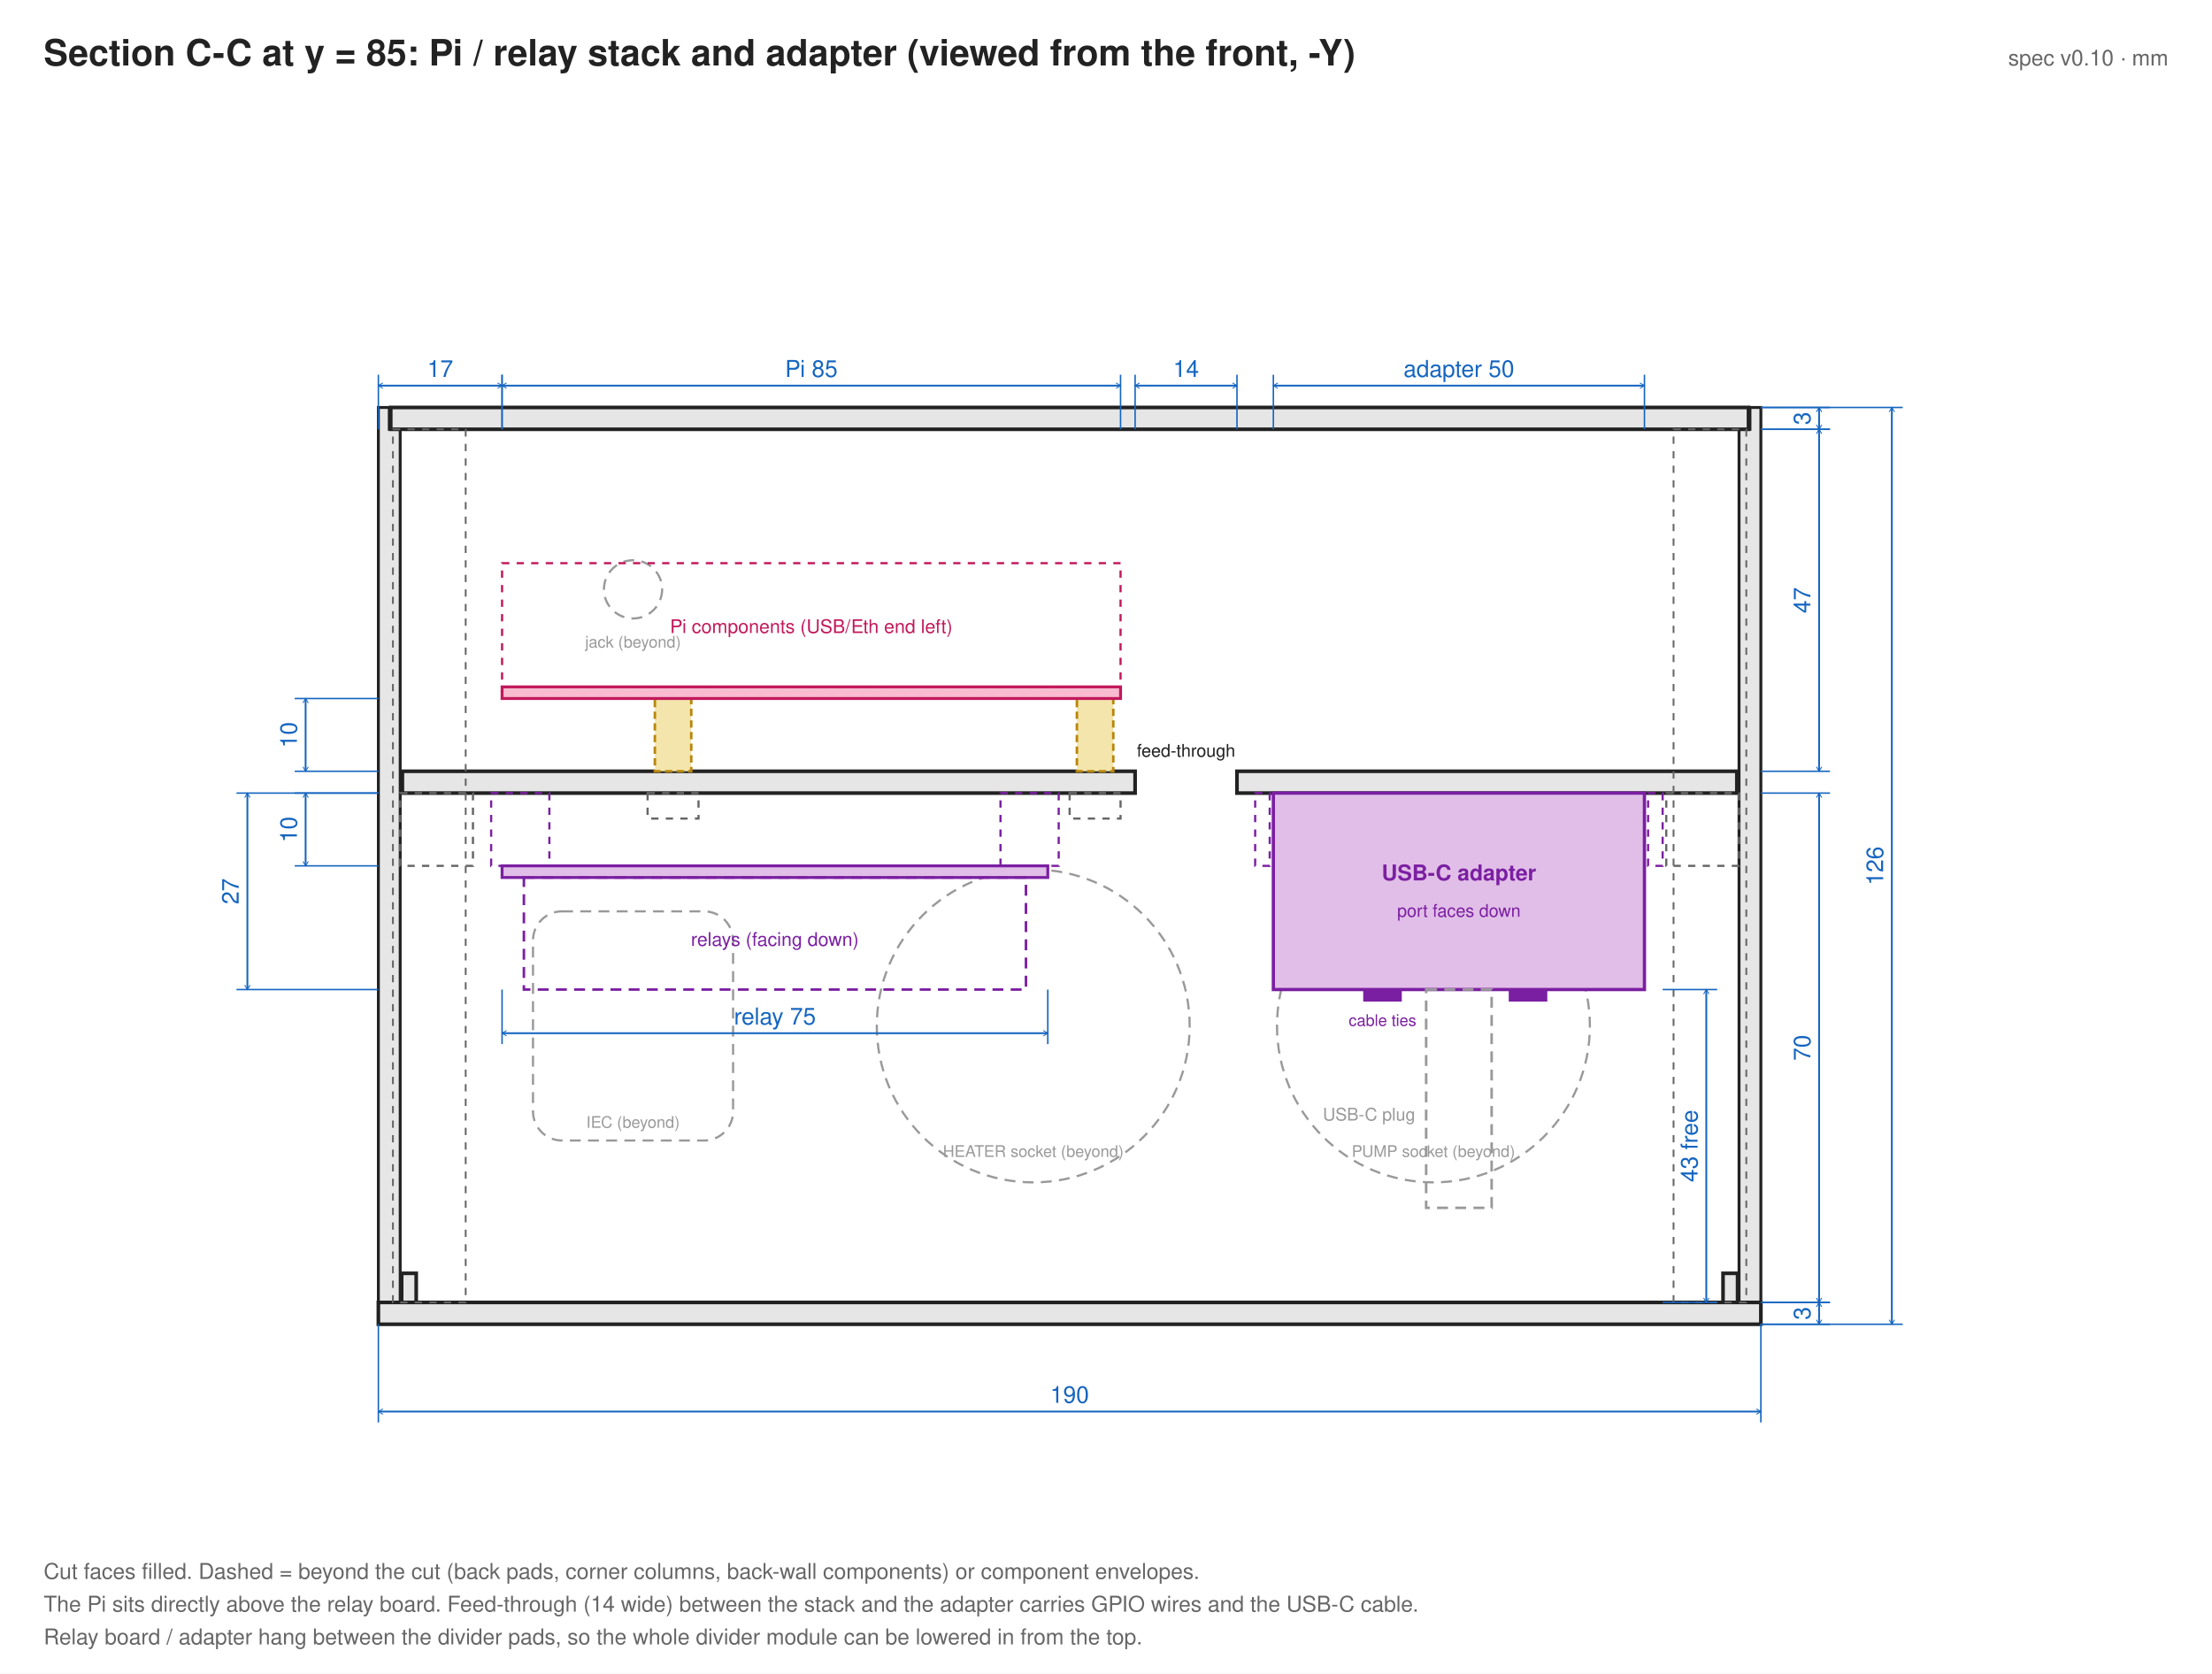
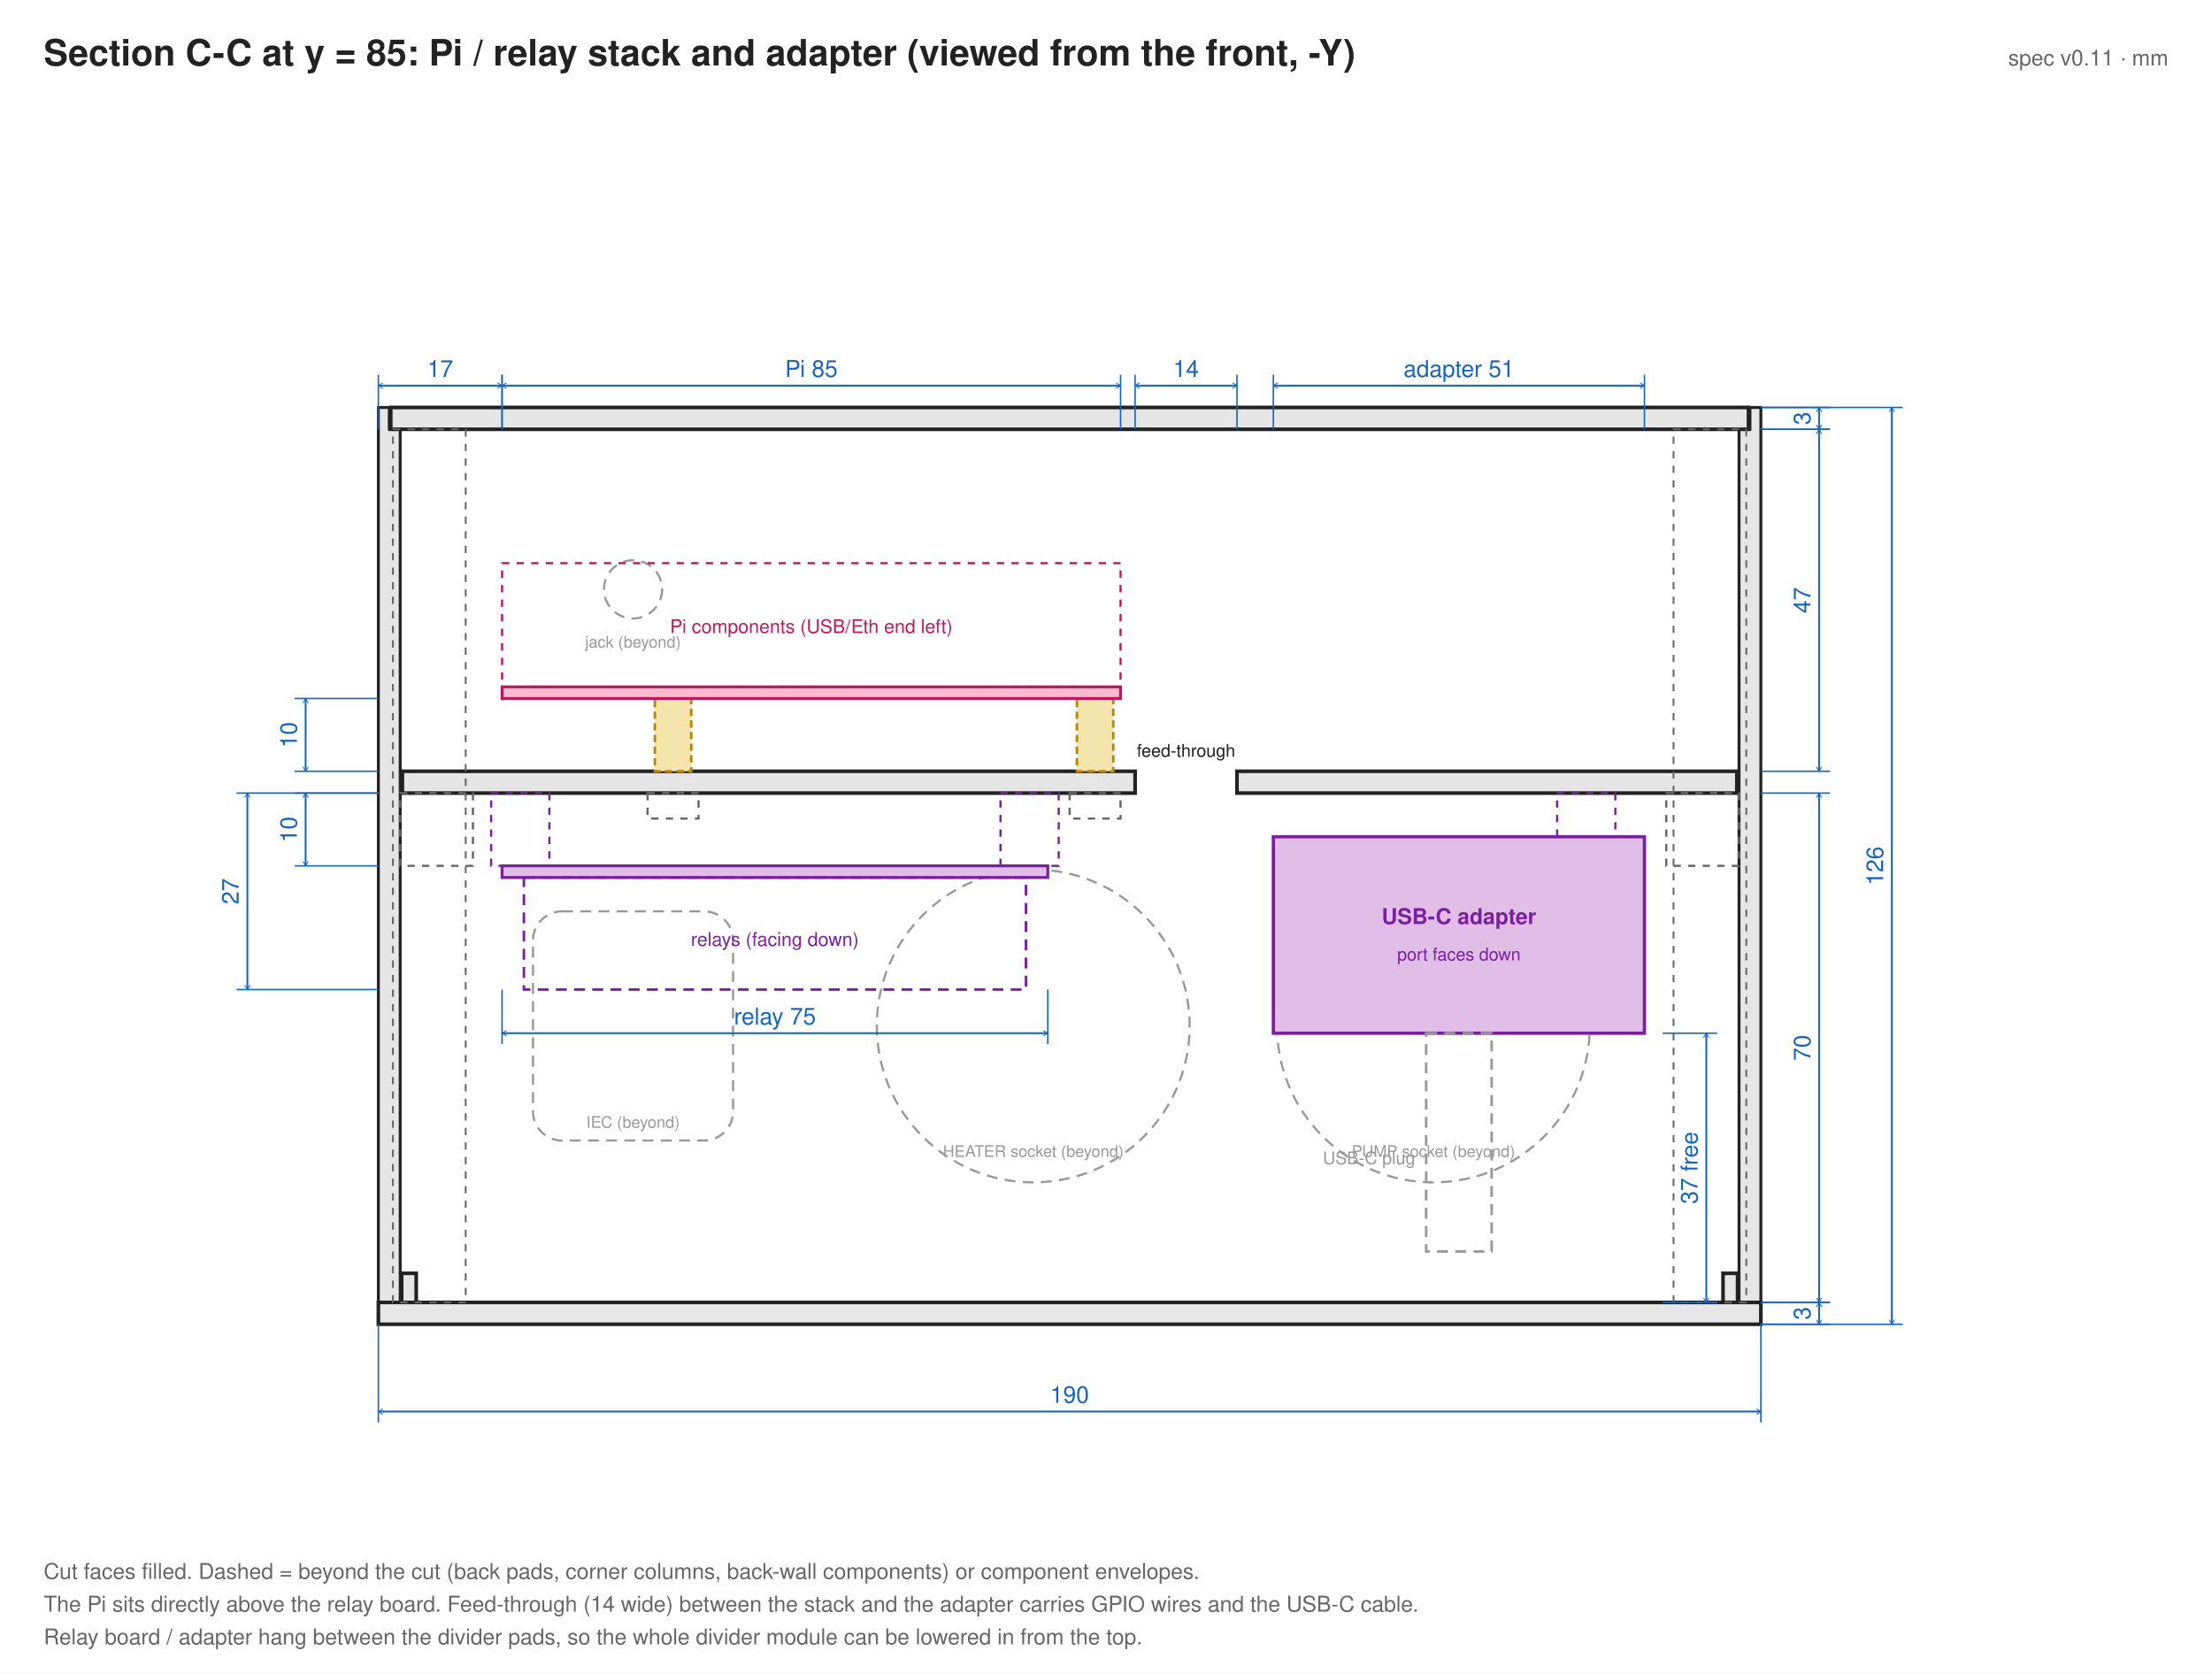
<svg xmlns="http://www.w3.org/2000/svg" width="912" height="690" viewBox="0 0 304.00 230.00">
  <defs>
    <marker id="a" viewBox="0 0 10 10" refX="5" refY="5" markerWidth="5" markerHeight="5" orient="auto-start-reverse">
      <path d="M0,2 L5,5 L0,8" fill="none" stroke="#1565c0" />
    </marker>
  </defs>
  <rect width="100%" height="100%" fill="#fff" />
  <text x="6" y="9" font-size="5" font-weight="bold" font-family="Helvetica, Arial, sans-serif" fill="#222">Section C-C at y = 85: Pi / relay stack and adapter (viewed from the front, -Y)</text>
-   <text x="298.00" y="9" font-size="3" text-anchor="end" fill="#666" font-family="Helvetica, Arial, sans-serif">spec v0.10 · mm</text>
+   <text x="298.00" y="9" font-size="3" text-anchor="end" fill="#666" font-family="Helvetica, Arial, sans-serif">spec v0.11 · mm</text>
  <polygon points="52.00,179.00 55.00,179.00 55.00,59.00 53.50,59.00 53.50,56.00 52.00,56.00" fill="#e6e6e6" stroke="#222" stroke-width="0.4" />
  <rect x="55.20" y="175.00" width="2.00" height="4.00" rx="0" fill="#e6e6e6" stroke="#222" stroke-width="0.5" />
  <polygon points="242.00,179.00 239.00,179.00 239.00,59.00 240.50,59.00 240.50,56.00 242.00,56.00" fill="#e6e6e6" stroke="#222" stroke-width="0.4" />
  <rect x="236.80" y="175.00" width="2.00" height="4.00" rx="0" fill="#e6e6e6" stroke="#222" stroke-width="0.5" />
  <rect x="52.00" y="179.00" width="190.00" height="3.00" rx="0" fill="#e6e6e6" stroke="#222" stroke-width="0.5" />
  <rect x="53.70" y="56.00" width="186.60" height="3.00" rx="0" fill="#e6e6e6" stroke="#222" stroke-width="0.5" />
  <line x1="242.00" y1="182.00" x2="251.50" y2="182.00" stroke="#1565c0" stroke-width="0.2" />
  <line x1="242.00" y1="179.00" x2="251.50" y2="179.00" stroke="#1565c0" stroke-width="0.2" />
  <line x1="250.00" y1="182.00" x2="250.00" y2="179.00" stroke="#1565c0" stroke-width="0.25" marker-start="url(#a)" marker-end="url(#a)" />
  <text x="248.80" y="180.50" font-size="3.2" fill="#1565c0" text-anchor="middle" font-weight="normal" font-family="Helvetica, Arial, sans-serif" transform="rotate(-90 248.80 180.50)">3</text>
  <line x1="242.00" y1="179.00" x2="251.50" y2="179.00" stroke="#1565c0" stroke-width="0.2" />
  <line x1="242.00" y1="109.00" x2="251.50" y2="109.00" stroke="#1565c0" stroke-width="0.2" />
  <line x1="250.00" y1="179.00" x2="250.00" y2="109.00" stroke="#1565c0" stroke-width="0.25" marker-start="url(#a)" marker-end="url(#a)" />
  <text x="248.80" y="144.00" font-size="3.2" fill="#1565c0" text-anchor="middle" font-weight="normal" font-family="Helvetica, Arial, sans-serif" transform="rotate(-90 248.80 144.00)">70</text>
  <line x1="242.00" y1="106.00" x2="251.50" y2="106.00" stroke="#1565c0" stroke-width="0.2" />
  <line x1="242.00" y1="59.00" x2="251.50" y2="59.00" stroke="#1565c0" stroke-width="0.2" />
  <line x1="250.00" y1="106.00" x2="250.00" y2="59.00" stroke="#1565c0" stroke-width="0.25" marker-start="url(#a)" marker-end="url(#a)" />
  <text x="248.80" y="82.50" font-size="3.2" fill="#1565c0" text-anchor="middle" font-weight="normal" font-family="Helvetica, Arial, sans-serif" transform="rotate(-90 248.80 82.50)">47</text>
  <line x1="242.00" y1="59.00" x2="251.50" y2="59.00" stroke="#1565c0" stroke-width="0.2" />
  <line x1="242.00" y1="56.00" x2="251.50" y2="56.00" stroke="#1565c0" stroke-width="0.2" />
  <line x1="250.00" y1="59.00" x2="250.00" y2="56.00" stroke="#1565c0" stroke-width="0.25" marker-start="url(#a)" marker-end="url(#a)" />
  <text x="248.80" y="57.50" font-size="3.2" fill="#1565c0" text-anchor="middle" font-weight="normal" font-family="Helvetica, Arial, sans-serif" transform="rotate(-90 248.80 57.50)">3</text>
  <line x1="242.00" y1="182.00" x2="261.50" y2="182.00" stroke="#1565c0" stroke-width="0.2" />
  <line x1="242.00" y1="56.00" x2="261.50" y2="56.00" stroke="#1565c0" stroke-width="0.2" />
  <line x1="260.00" y1="182.00" x2="260.00" y2="56.00" stroke="#1565c0" stroke-width="0.25" marker-start="url(#a)" marker-end="url(#a)" />
  <text x="258.80" y="119.00" font-size="3.2" fill="#1565c0" text-anchor="middle" font-weight="normal" font-family="Helvetica, Arial, sans-serif" transform="rotate(-90 258.80 119.00)">126</text>
  <line x1="52.00" y1="182.00" x2="52.00" y2="195.50" stroke="#1565c0" stroke-width="0.2" />
  <line x1="242.00" y1="182.00" x2="242.00" y2="195.50" stroke="#1565c0" stroke-width="0.2" />
  <line x1="52.00" y1="194.00" x2="242.00" y2="194.00" stroke="#1565c0" stroke-width="0.25" marker-start="url(#a)" marker-end="url(#a)" />
  <text x="147.00" y="192.80" font-size="3.2" fill="#1565c0" text-anchor="middle" font-weight="normal" font-family="Helvetica, Arial, sans-serif">190</text>
  <rect x="55.30" y="106.00" width="100.70" height="3.00" rx="0" fill="#e6e6e6" stroke="#222" stroke-width="0.5" />
  <rect x="170.00" y="106.00" width="68.70" height="3.00" rx="0" fill="#e6e6e6" stroke="#222" stroke-width="0.5" />
  <text x="163.00" y="104.00" font-size="2.4" fill="#222" text-anchor="middle" font-weight="normal" font-family="Helvetica, Arial, sans-serif">feed-through</text>
  <rect x="55.00" y="109.00" width="10.00" height="10.00" rx="0" fill="none" stroke="#666" stroke-width="0.3" stroke-dasharray="1 1" />
  <rect x="229.00" y="109.00" width="10.00" height="10.00" rx="0" fill="none" stroke="#666" stroke-width="0.3" stroke-dasharray="1 1" />
  <rect x="54.00" y="59.00" width="10.00" height="120.00" rx="0" fill="none" stroke="#666" stroke-width="0.25" stroke-dasharray="1 1" />
  <rect x="230.00" y="59.00" width="10.00" height="120.00" rx="0" fill="none" stroke="#666" stroke-width="0.25" stroke-dasharray="1 1" />
  <rect x="120.50" y="119.50" width="43.00" height="43.00" rx="21.5" fill="none" stroke="#999" stroke-width="0.3" stroke-dasharray="1.5 1" />
  <text x="142.00" y="159.00" font-size="2.2" fill="#999" text-anchor="middle" font-weight="normal" font-family="Helvetica, Arial, sans-serif">HEATER socket (beyond)</text>
  <rect x="175.50" y="119.50" width="43.00" height="43.00" rx="21.5" fill="none" stroke="#999" stroke-width="0.3" stroke-dasharray="1.5 1" />
  <text x="197.00" y="159.00" font-size="2.2" fill="#999" text-anchor="middle" font-weight="normal" font-family="Helvetica, Arial, sans-serif">PUMP socket (beyond)</text>
  <rect x="73.25" y="125.25" width="27.50" height="31.50" rx="4" fill="none" stroke="#999" stroke-width="0.3" stroke-dasharray="1.5 1" />
  <text x="87.00" y="155.00" font-size="2.2" fill="#999" text-anchor="middle" font-weight="normal" font-family="Helvetica, Arial, sans-serif">IEC (beyond)</text>
  <circle cx="87.00" cy="81.00" r="4" fill="none" stroke="#999" stroke-width="0.3" stroke-dasharray="1.5 1" />
  <text x="87.00" y="89.00" font-size="2.2" fill="#999" text-anchor="middle" font-weight="normal" font-family="Helvetica, Arial, sans-serif">jack (beyond)</text>
  <rect x="90.00" y="96.00" width="5.00" height="10.00" rx="0" fill="#f3e5ab" stroke="#b8860b" stroke-width="0.35" stroke-dasharray="1 0.6" />
  <rect x="89.00" y="109.00" width="7.00" height="3.50" rx="0" fill="none" stroke="#666" stroke-width="0.3" stroke-dasharray="1 1" />
  <rect x="148.00" y="96.00" width="5.00" height="10.00" rx="0" fill="#f3e5ab" stroke="#b8860b" stroke-width="0.35" stroke-dasharray="1 0.6" />
  <rect x="147.00" y="109.00" width="7.00" height="3.50" rx="0" fill="none" stroke="#666" stroke-width="0.3" stroke-dasharray="1 1" />
  <rect x="69.00" y="94.40" width="85.00" height="1.60" rx="0" fill="#f8bbd0" stroke="#c2185b" stroke-width="0.4" />
  <rect x="69.00" y="77.40" width="85.00" height="17.00" rx="0" fill="none" stroke="#c2185b" stroke-width="0.3" stroke-dasharray="1 1" />
  <text x="111.50" y="87.00" font-size="2.6" fill="#c2185b" text-anchor="middle" font-weight="normal" font-family="Helvetica, Arial, sans-serif">Pi components (USB/Eth end left)</text>
  <rect x="67.50" y="109.00" width="8.00" height="10.00" rx="0" fill="none" stroke="#7b1fa2" stroke-width="0.3" stroke-dasharray="1 1" />
  <rect x="137.50" y="109.00" width="8.00" height="10.00" rx="0" fill="none" stroke="#7b1fa2" stroke-width="0.3" stroke-dasharray="1 1" />
  <rect x="69.00" y="119.00" width="75.00" height="1.60" rx="0" fill="#e1bee7" stroke="#7b1fa2" stroke-width="0.4" />
  <rect x="72.00" y="120.60" width="69.00" height="15.40" rx="0" fill="none" stroke="#7b1fa2" stroke-width="0.35" stroke-dasharray="1.5 1" />
  <text x="106.50" y="130.00" font-size="2.6" fill="#7b1fa2" text-anchor="middle" font-weight="normal" font-family="Helvetica, Arial, sans-serif">relays (facing down)</text>
-   <rect x="172.50" y="109.00" width="2.00" height="10.00" rx="0" fill="none" stroke="#7b1fa2" stroke-width="0.3" stroke-dasharray="1 1" />
-   <rect x="226.50" y="109.00" width="2.00" height="10.00" rx="0" fill="none" stroke="#7b1fa2" stroke-width="0.3" stroke-dasharray="1 1" />
-   <rect x="175.00" y="109.00" width="51.00" height="27.00" rx="0" fill="#e1bee7" stroke="#7b1fa2" stroke-width="0.45" />
-   <text x="200.50" y="121.00" font-size="3" fill="#7b1fa2" text-anchor="middle" font-weight="bold" font-family="Helvetica, Arial, sans-serif">USB-C adapter</text>
-   <text x="200.50" y="126.00" font-size="2.4" fill="#7b1fa2" text-anchor="middle" font-weight="normal" font-family="Helvetica, Arial, sans-serif">port faces down</text>
-   <rect x="187.50" y="136.00" width="5.00" height="1.50" rx="0" fill="#7b1fa2" stroke="#7b1fa2" stroke-width="0.3" />
-   <rect x="207.50" y="136.00" width="5.00" height="1.50" rx="0" fill="#7b1fa2" stroke="#7b1fa2" stroke-width="0.3" />
-   <text x="190.00" y="141.00" font-size="2.2" fill="#7b1fa2" text-anchor="middle" font-weight="normal" font-family="Helvetica, Arial, sans-serif">cable ties</text>
-   <rect x="196.00" y="136.00" width="9.00" height="30.00" rx="0" fill="none" stroke="#999" stroke-width="0.35" stroke-dasharray="1.5 1" />
-   <text x="194.50" y="154.00" font-size="2.4" fill="#999" text-anchor="end" font-weight="normal" font-family="Helvetica, Arial, sans-serif">USB-C plug</text>
+   <rect x="214.00" y="109.00" width="8.00" height="6.00" rx="0" fill="none" stroke="#7b1fa2" stroke-width="0.3" stroke-dasharray="1 1" />
+   <rect x="175.00" y="115.00" width="51.00" height="27.00" rx="0" fill="#e1bee7" stroke="#7b1fa2" stroke-width="0.45" />
+   <text x="200.50" y="127.00" font-size="3" fill="#7b1fa2" text-anchor="middle" font-weight="bold" font-family="Helvetica, Arial, sans-serif">USB-C adapter</text>
+   <text x="200.50" y="132.00" font-size="2.4" fill="#7b1fa2" text-anchor="middle" font-weight="normal" font-family="Helvetica, Arial, sans-serif">port faces down</text>
+   <rect x="196.00" y="142.00" width="9.00" height="30.00" rx="0" fill="none" stroke="#999" stroke-width="0.35" stroke-dasharray="1.5 1" />
+   <text x="194.50" y="160.00" font-size="2.4" fill="#999" text-anchor="end" font-weight="normal" font-family="Helvetica, Arial, sans-serif">USB-C plug</text>
  <line x1="52.00" y1="59.00" x2="52.00" y2="51.50" stroke="#1565c0" stroke-width="0.2" />
  <line x1="69.00" y1="59.00" x2="69.00" y2="51.50" stroke="#1565c0" stroke-width="0.2" />
  <line x1="52.00" y1="53.00" x2="69.00" y2="53.00" stroke="#1565c0" stroke-width="0.25" marker-start="url(#a)" marker-end="url(#a)" />
  <text x="60.50" y="51.80" font-size="3.2" fill="#1565c0" text-anchor="middle" font-weight="normal" font-family="Helvetica, Arial, sans-serif">17</text>
  <line x1="69.00" y1="59.00" x2="69.00" y2="51.50" stroke="#1565c0" stroke-width="0.2" />
  <line x1="154.00" y1="59.00" x2="154.00" y2="51.50" stroke="#1565c0" stroke-width="0.2" />
  <line x1="69.00" y1="53.00" x2="154.00" y2="53.00" stroke="#1565c0" stroke-width="0.25" marker-start="url(#a)" marker-end="url(#a)" />
  <text x="111.50" y="51.80" font-size="3.2" fill="#1565c0" text-anchor="middle" font-weight="normal" font-family="Helvetica, Arial, sans-serif">Pi 85</text>
  <line x1="156.00" y1="59.00" x2="156.00" y2="51.50" stroke="#1565c0" stroke-width="0.2" />
  <line x1="170.00" y1="59.00" x2="170.00" y2="51.50" stroke="#1565c0" stroke-width="0.2" />
  <line x1="156.00" y1="53.00" x2="170.00" y2="53.00" stroke="#1565c0" stroke-width="0.25" marker-start="url(#a)" marker-end="url(#a)" />
  <text x="163.00" y="51.80" font-size="3.2" fill="#1565c0" text-anchor="middle" font-weight="normal" font-family="Helvetica, Arial, sans-serif">14</text>
  <line x1="175.00" y1="59.00" x2="175.00" y2="51.50" stroke="#1565c0" stroke-width="0.2" />
  <line x1="226.00" y1="59.00" x2="226.00" y2="51.50" stroke="#1565c0" stroke-width="0.2" />
  <line x1="175.00" y1="53.00" x2="226.00" y2="53.00" stroke="#1565c0" stroke-width="0.25" marker-start="url(#a)" marker-end="url(#a)" />
-   <text x="200.50" y="51.80" font-size="3.2" fill="#1565c0" text-anchor="middle" font-weight="normal" font-family="Helvetica, Arial, sans-serif">adapter 50</text>
+   <text x="200.50" y="51.80" font-size="3.2" fill="#1565c0" text-anchor="middle" font-weight="normal" font-family="Helvetica, Arial, sans-serif">adapter 51</text>
  <line x1="69.00" y1="136.00" x2="69.00" y2="143.50" stroke="#1565c0" stroke-width="0.2" />
  <line x1="144.00" y1="136.00" x2="144.00" y2="143.50" stroke="#1565c0" stroke-width="0.2" />
  <line x1="69.00" y1="142.00" x2="144.00" y2="142.00" stroke="#1565c0" stroke-width="0.25" marker-start="url(#a)" marker-end="url(#a)" />
  <text x="106.50" y="140.80" font-size="3.2" fill="#1565c0" text-anchor="middle" font-weight="normal" font-family="Helvetica, Arial, sans-serif">relay 75</text>
  <line x1="52.00" y1="106.00" x2="40.50" y2="106.00" stroke="#1565c0" stroke-width="0.2" />
  <line x1="52.00" y1="96.00" x2="40.50" y2="96.00" stroke="#1565c0" stroke-width="0.2" />
  <line x1="42.00" y1="106.00" x2="42.00" y2="96.00" stroke="#1565c0" stroke-width="0.25" marker-start="url(#a)" marker-end="url(#a)" />
  <text x="40.80" y="101.00" font-size="3.2" fill="#1565c0" text-anchor="middle" font-weight="normal" font-family="Helvetica, Arial, sans-serif" transform="rotate(-90 40.80 101.00)">10</text>
  <line x1="52.00" y1="119.00" x2="40.50" y2="119.00" stroke="#1565c0" stroke-width="0.2" />
  <line x1="52.00" y1="109.00" x2="40.50" y2="109.00" stroke="#1565c0" stroke-width="0.2" />
  <line x1="42.00" y1="119.00" x2="42.00" y2="109.00" stroke="#1565c0" stroke-width="0.25" marker-start="url(#a)" marker-end="url(#a)" />
  <text x="40.80" y="114.00" font-size="3.2" fill="#1565c0" text-anchor="middle" font-weight="normal" font-family="Helvetica, Arial, sans-serif" transform="rotate(-90 40.80 114.00)">10</text>
  <line x1="52.00" y1="136.00" x2="32.50" y2="136.00" stroke="#1565c0" stroke-width="0.2" />
  <line x1="52.00" y1="109.00" x2="32.50" y2="109.00" stroke="#1565c0" stroke-width="0.2" />
  <line x1="34.00" y1="136.00" x2="34.00" y2="109.00" stroke="#1565c0" stroke-width="0.25" marker-start="url(#a)" marker-end="url(#a)" />
  <text x="32.80" y="122.50" font-size="3.2" fill="#1565c0" text-anchor="middle" font-weight="normal" font-family="Helvetica, Arial, sans-serif" transform="rotate(-90 32.80 122.50)">27</text>
  <line x1="228.50" y1="179.00" x2="236.00" y2="179.00" stroke="#1565c0" stroke-width="0.2" />
-   <line x1="228.50" y1="136.00" x2="236.00" y2="136.00" stroke="#1565c0" stroke-width="0.2" />
-   <line x1="234.50" y1="179.00" x2="234.50" y2="136.00" stroke="#1565c0" stroke-width="0.25" marker-start="url(#a)" marker-end="url(#a)" />
-   <text x="233.30" y="157.50" font-size="3.2" fill="#1565c0" text-anchor="middle" font-weight="normal" font-family="Helvetica, Arial, sans-serif" transform="rotate(-90 233.30 157.50)">43 free</text>
+   <line x1="228.50" y1="142.00" x2="236.00" y2="142.00" stroke="#1565c0" stroke-width="0.2" />
+   <line x1="234.50" y1="179.00" x2="234.50" y2="142.00" stroke="#1565c0" stroke-width="0.25" marker-start="url(#a)" marker-end="url(#a)" />
+   <text x="233.30" y="160.50" font-size="3.2" fill="#1565c0" text-anchor="middle" font-weight="normal" font-family="Helvetica, Arial, sans-serif" transform="rotate(-90 233.30 160.50)">37 free</text>
  <text x="6" y="226.00" font-size="3" fill="#666" font-family="Helvetica, Arial, sans-serif">Relay board / adapter hang between the divider pads, so the whole divider module can be lowered in from the top.</text>
  <text x="6" y="221.50" font-size="3" fill="#666" font-family="Helvetica, Arial, sans-serif">The Pi sits directly above the relay board. Feed-through (14 wide) between the stack and the adapter carries GPIO wires and the USB-C cable.</text>
  <text x="6" y="217.00" font-size="3" fill="#666" font-family="Helvetica, Arial, sans-serif">Cut faces filled. Dashed = beyond the cut (back pads, corner columns, back-wall components) or component envelopes.</text>
</svg>
